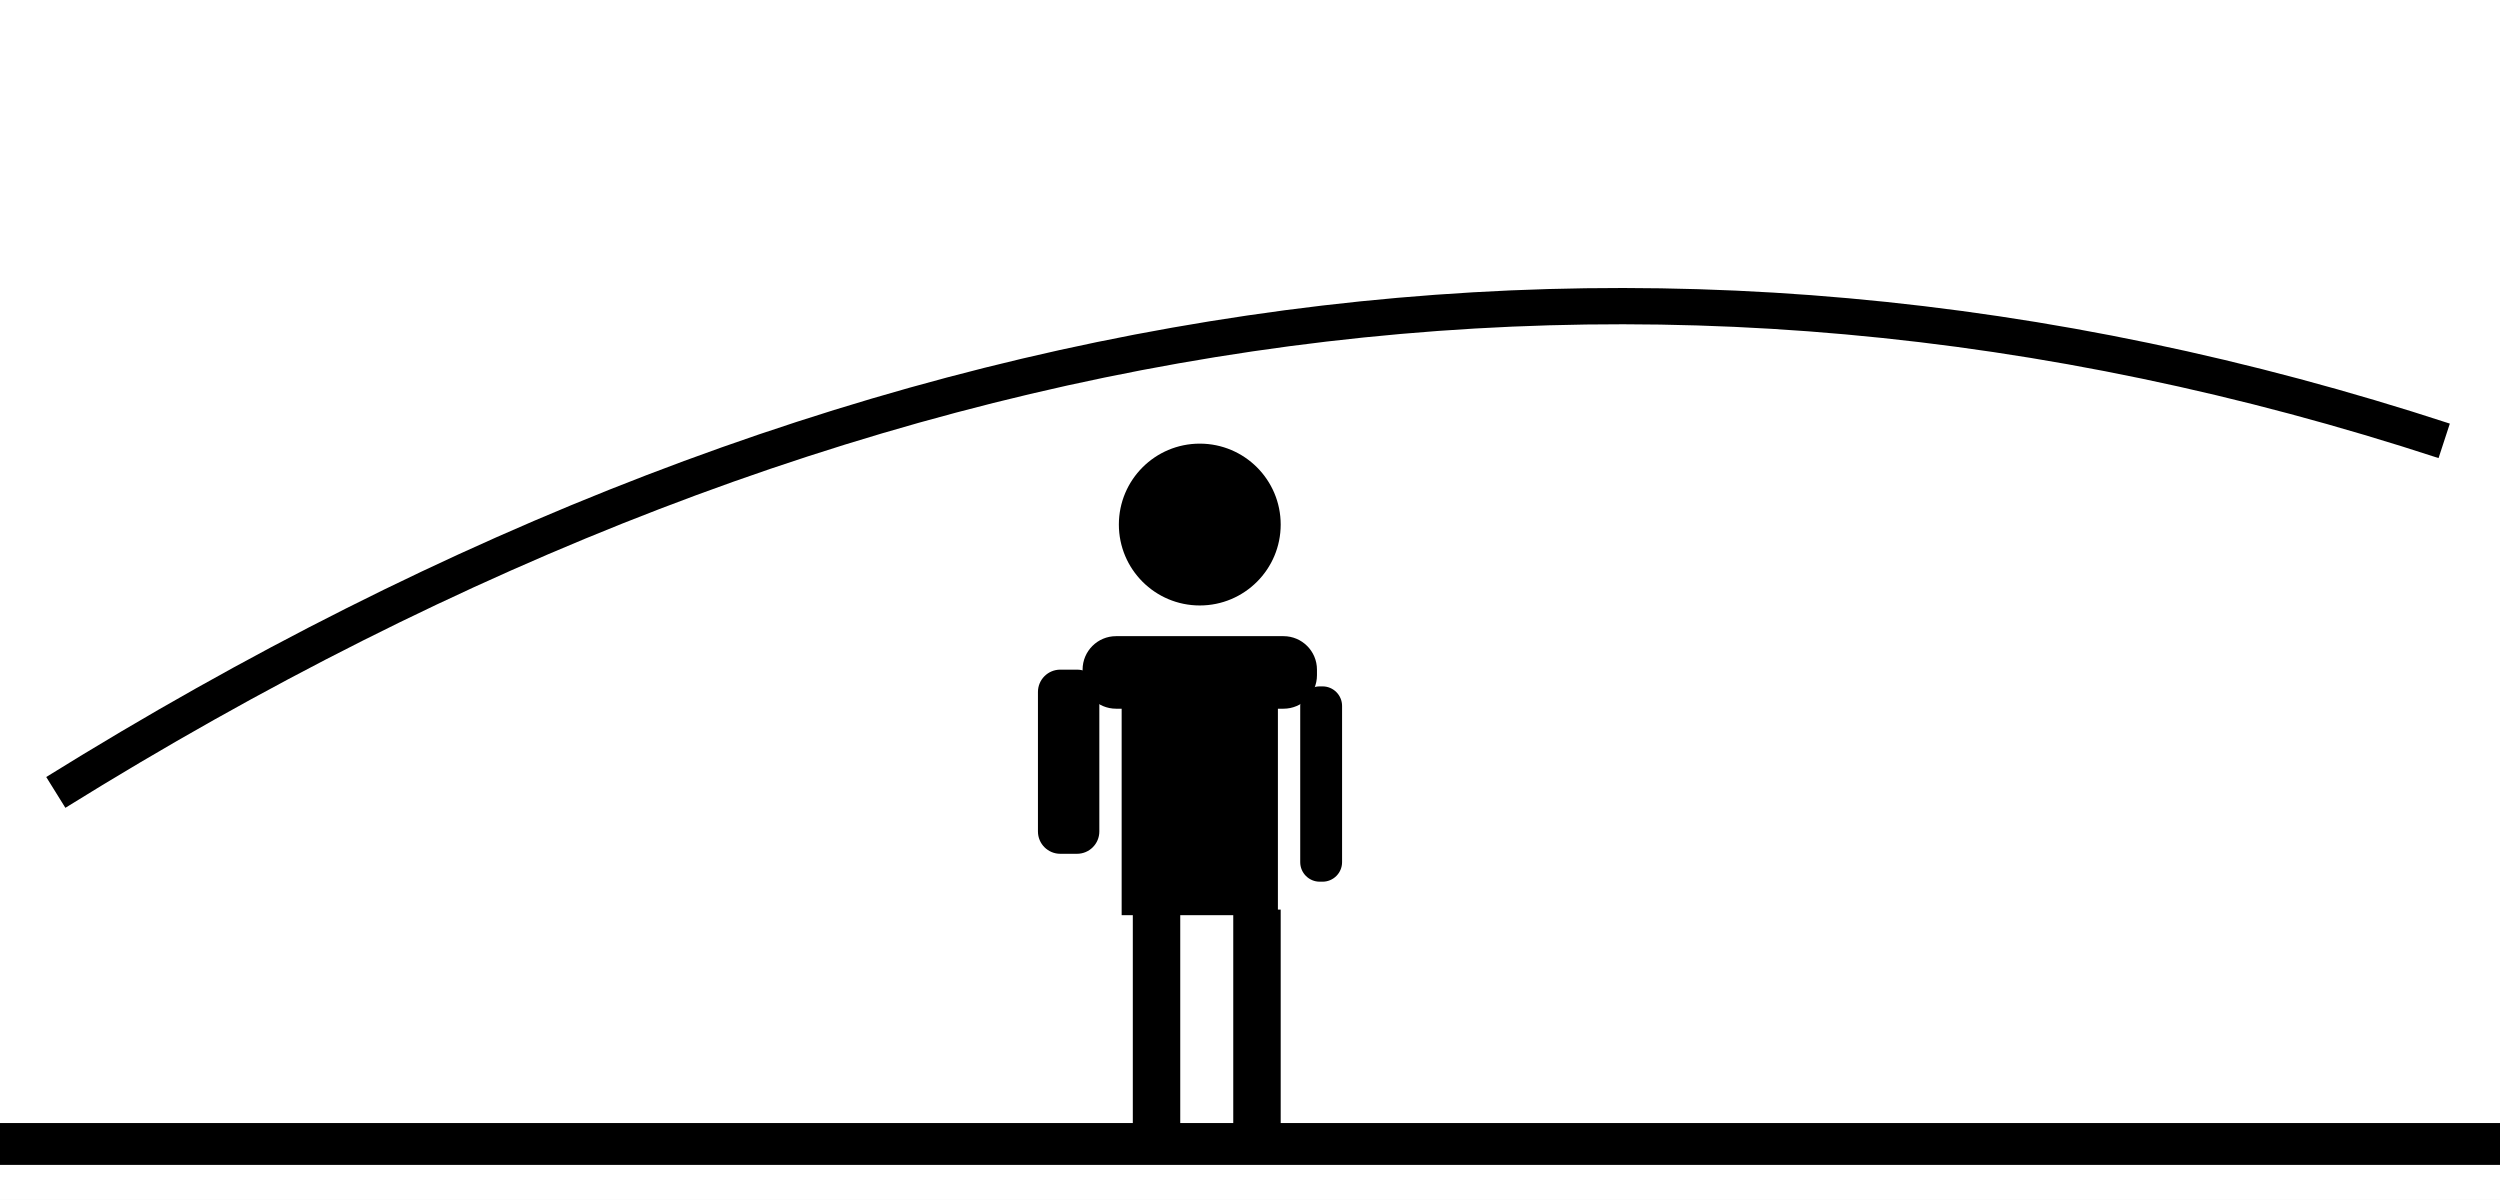
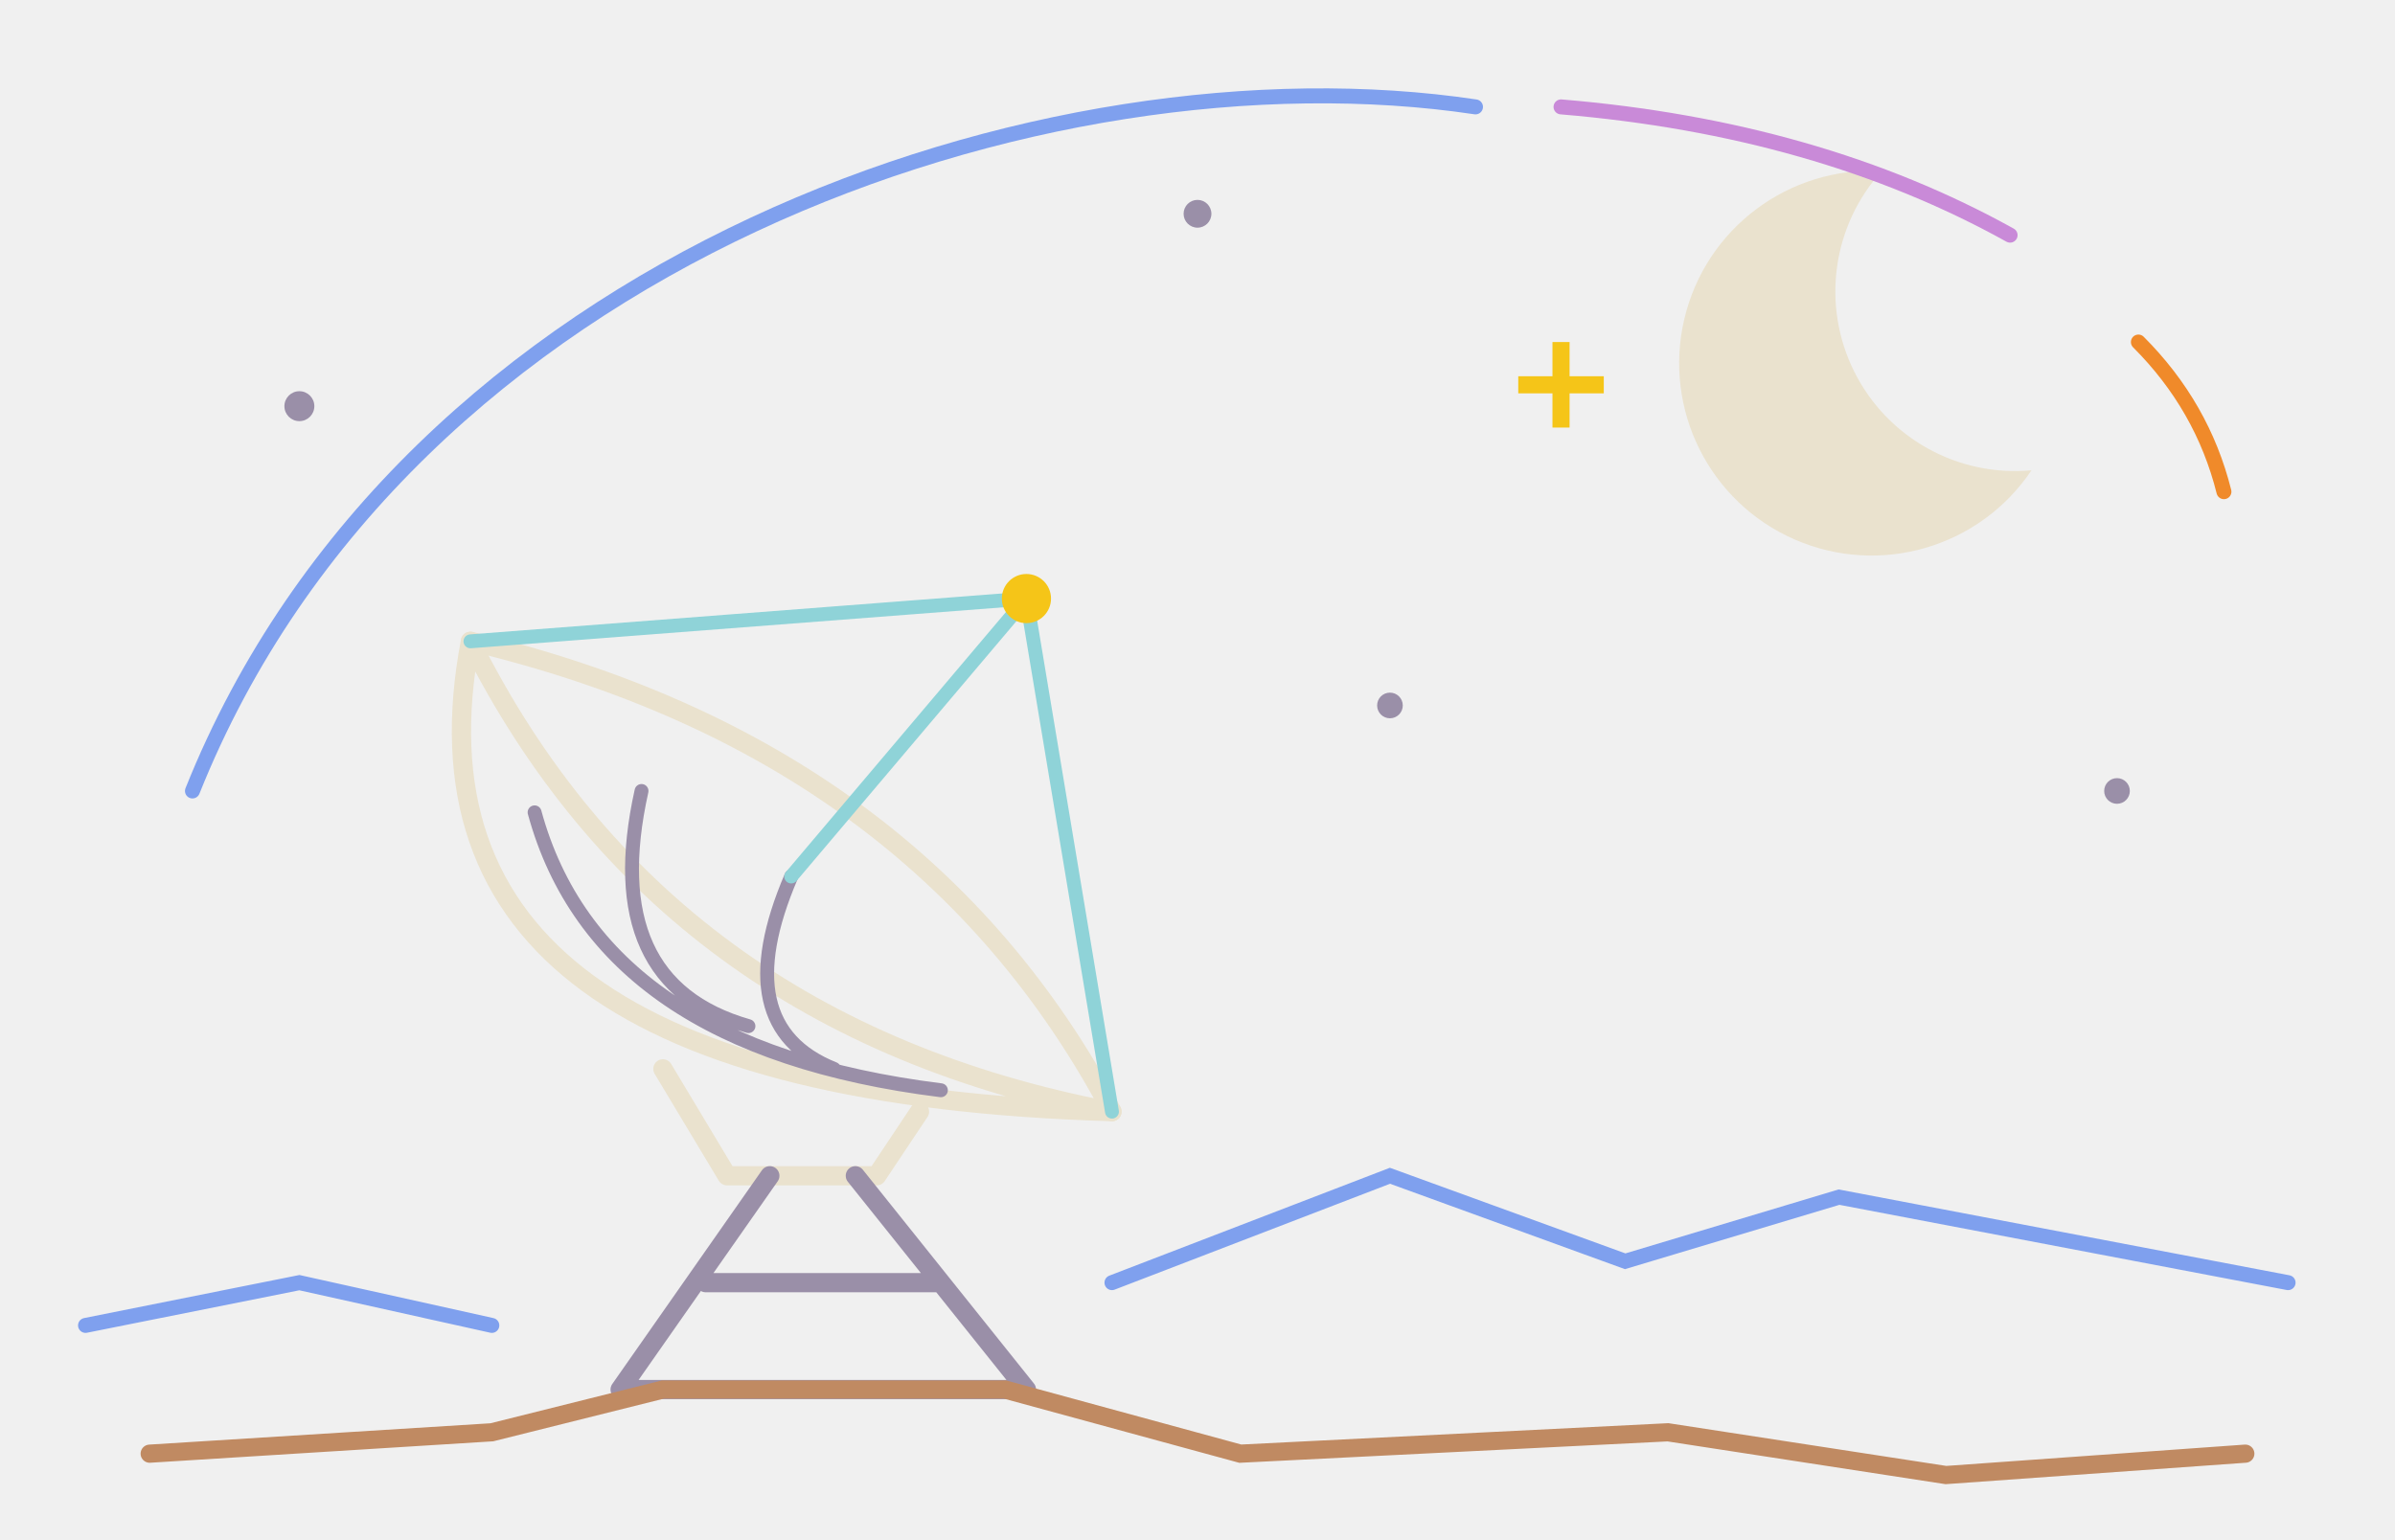
- <svg xmlns="http://www.w3.org/2000/svg" width="896" height="430" viewBox="0 0 896 430">
-   <rect width="896" height="430" fill="white" />
-   <path d="M 20 284 Q 448 18 876 158" fill="none" stroke="black" stroke-width="13" />
-   <line x1="0" y1="410" x2="896" y2="410" stroke="black" stroke-width="15" />
-   <g fill="black">
-     <circle cx="430" cy="188" r="29" />
-     <rect x="388" y="228" width="84" height="26" rx="12" />
-     <rect x="402" y="248" width="56" height="80" />
-     <rect x="372" y="240" width="22" height="66" rx="8" />
-     <rect x="466" y="246" width="15" height="70" rx="7" />
-     <rect x="406" y="326" width="17" height="84" />
-     <rect x="442" y="326" width="17" height="84" />
+ <svg xmlns="http://www.w3.org/2000/svg" width="112" height="72" viewBox="0 0 112 72">
+   <g fill="#9a8fa8">
+     <circle cx="14" cy="19" r="0.7" />
+     <circle cx="56" cy="10" r="0.65" />
+     <circle cx="99" cy="37" r="0.6" />
+     <circle cx="65" cy="33" r="0.6" />
+   </g>
+   <path d="M 88 8 A 9 9 0 1 0 95 22 A 8.4 8.4 0 0 1 88 8 Z" fill="#eae2ce" />
+   <path d="M 71 18 H 75 M 73 16 V 20" stroke="#f5c518" stroke-width="0.8" />
+   <g fill="none" stroke-width="0.7" stroke-linecap="round">
+     <path d="M 9 37 C 19 12 49 2 69 5" stroke="#7fa0ee" />
+     <path d="M 73 5 Q 85 6 94 11" stroke="#c98ad8" />
+     <path d="M 100 16 Q 103 19 104 23" stroke="#f08a2a" />
+   </g>
+   <g fill="none" stroke="#eae2ce" stroke-width="0.9" stroke-linecap="round" stroke-linejoin="round">
+     <path d="M 22 30 Q 18 51 52 52 Q 31 48 22 30 Z" />
+     <path d="M 22 30 Q 43 35 52 52" />
+     <path d="M 25 38 Q 28 49 44 51 M 30 37 Q 28 46 35 48 M 37 41 Q 34 48 39 50" stroke="#9a8fa8" stroke-width="0.65" />
+     <path d="M 22 30 L 48 28 L 52 52 M 37 41 L 48 28" stroke="#8fd3d8" stroke-width="0.65" />
+     <path d="M 31 50 L 34 55 L 41 55 L 43 52" />
+     <path d="M 36 55 L 29 65 H 48 L 40 55 M 33 60 H 44" stroke="#9a8fa8" />
+   </g>
+   <circle cx="48" cy="28" r="1.15" fill="#f5c518" />
+   <g fill="none" stroke-linecap="round">
+     <path d="M 4 62 L 14 60 L 23 62 M 52 60 L 65 55 L 76 59 L 86 56 L 107 60" stroke="#7fa0ee" stroke-width="0.7" />
+     <path d="M 7 68 L 23 67 L 31 65 L 47 65 L 58 68 L 78 67 L 91 69 L 105 68" stroke="#c08a62" stroke-width="0.85" />
  </g>
</svg>
